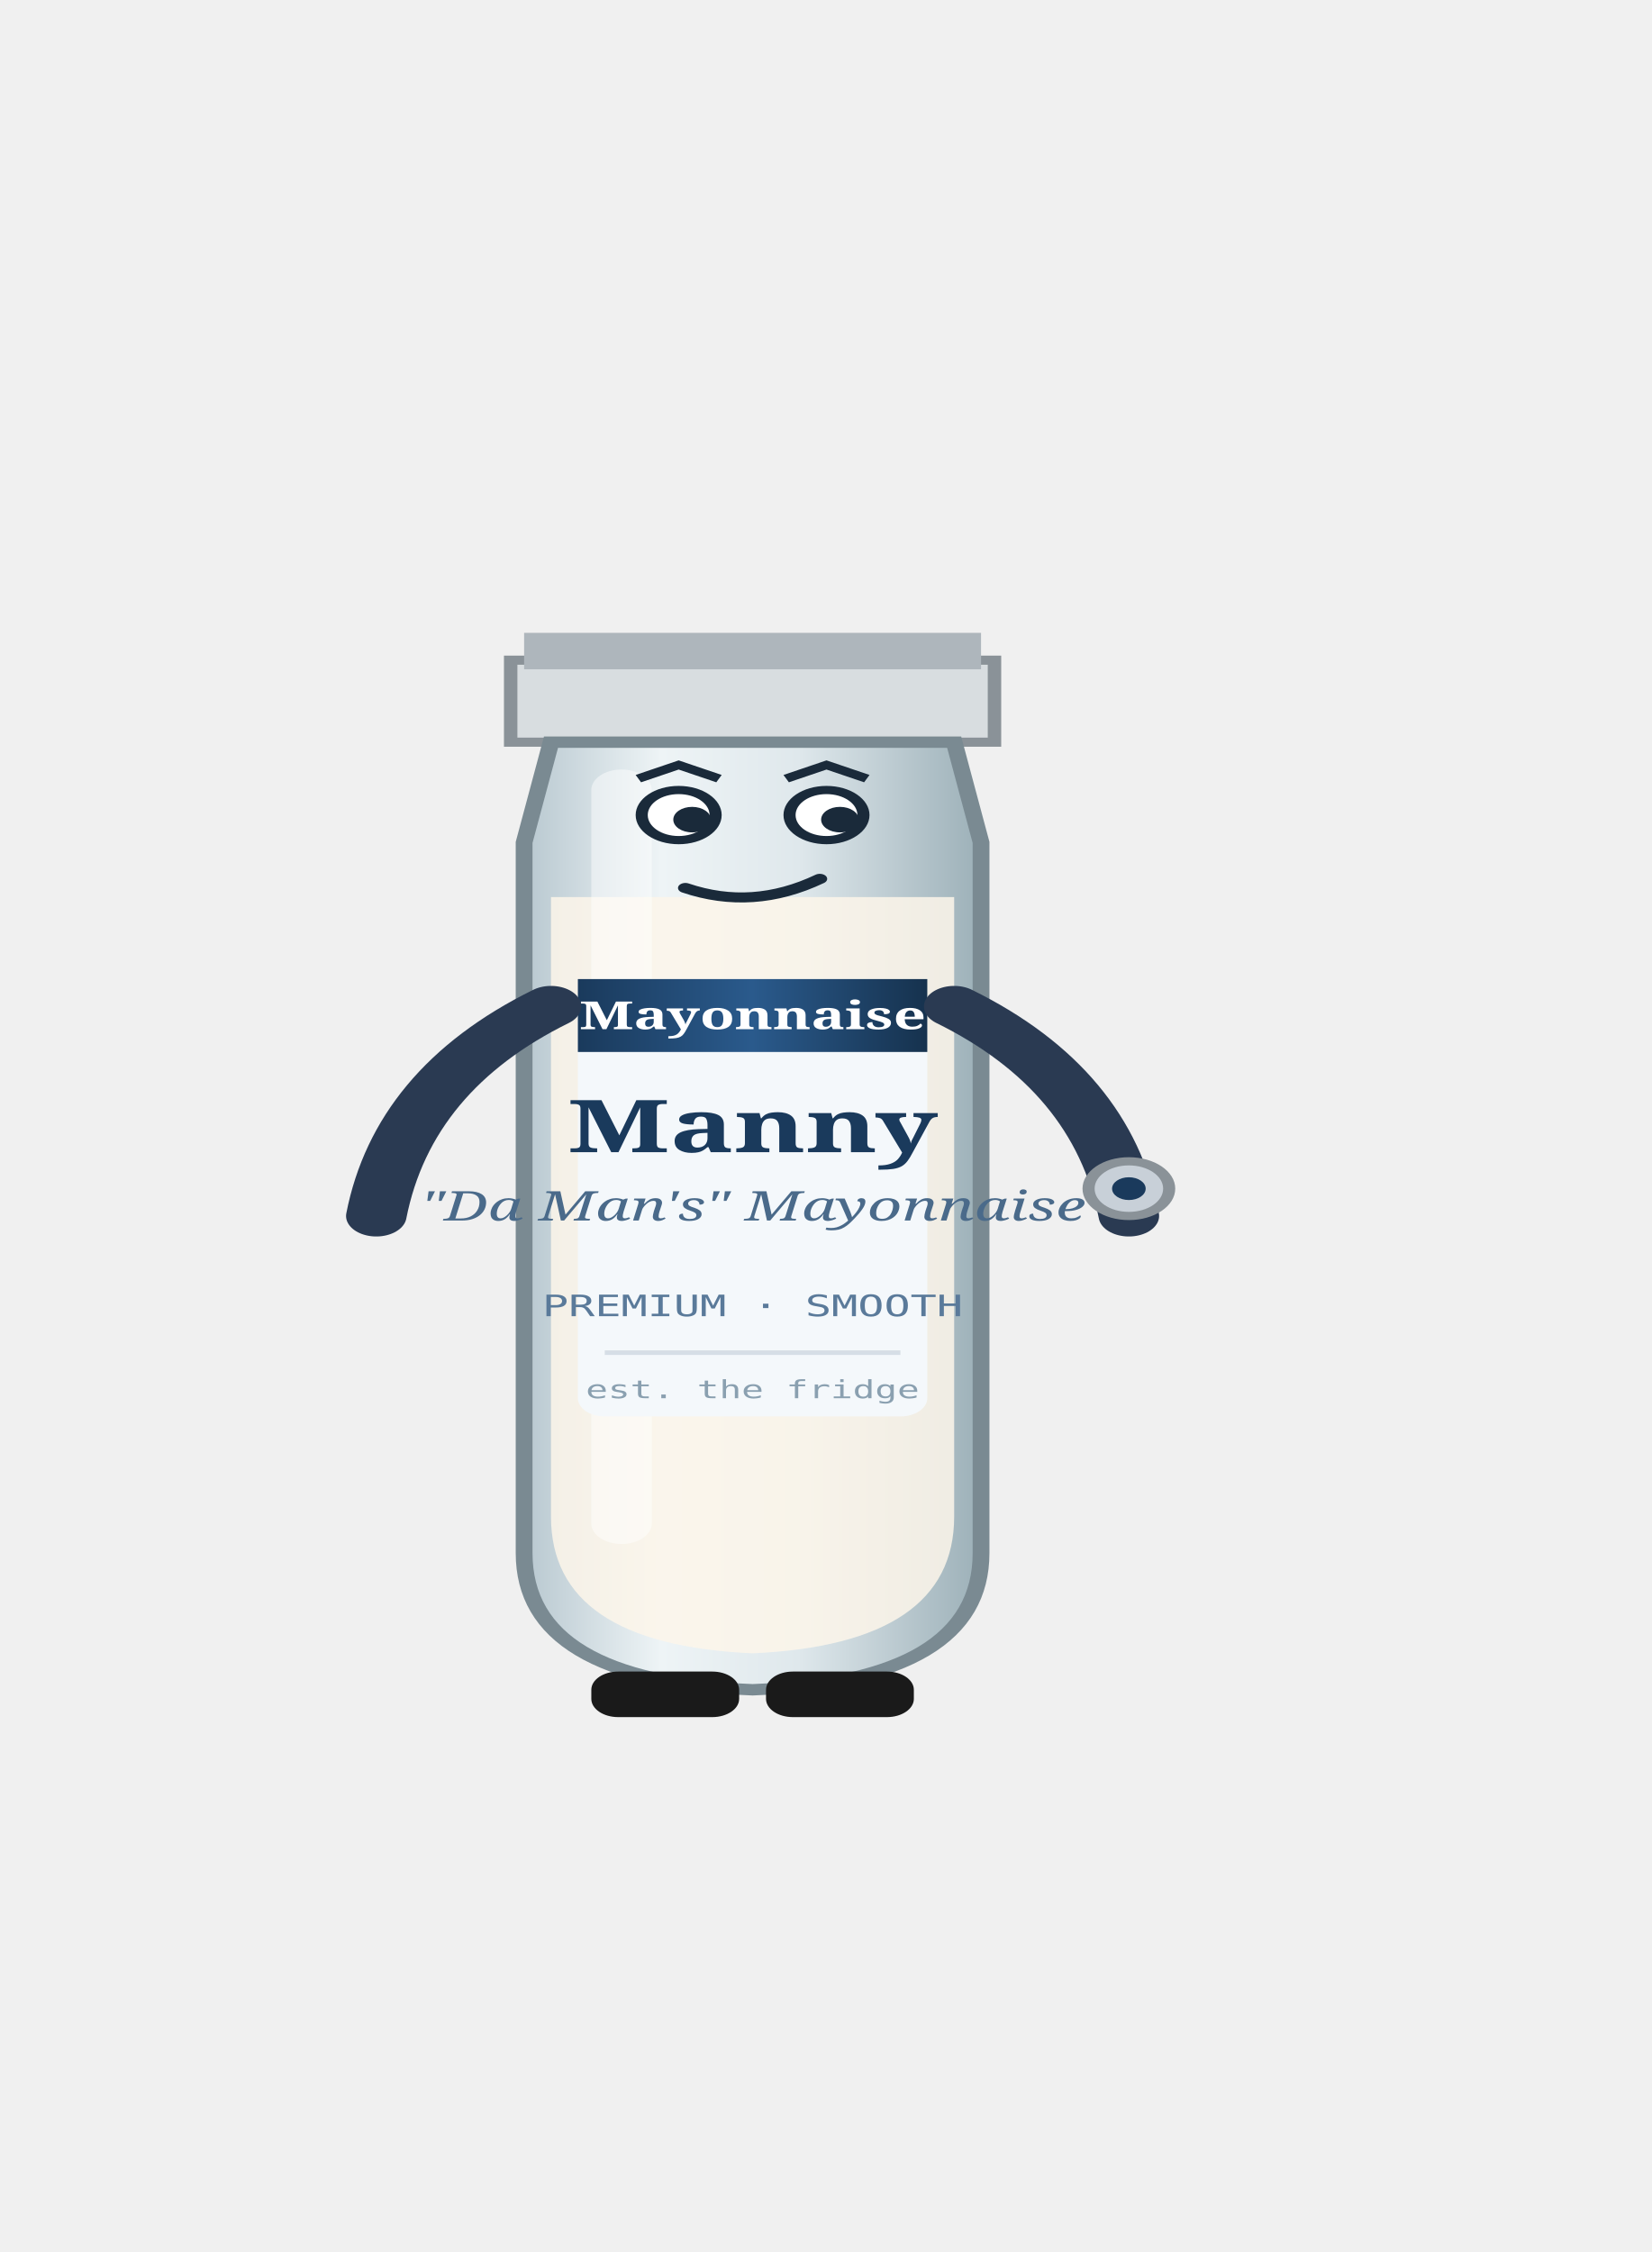
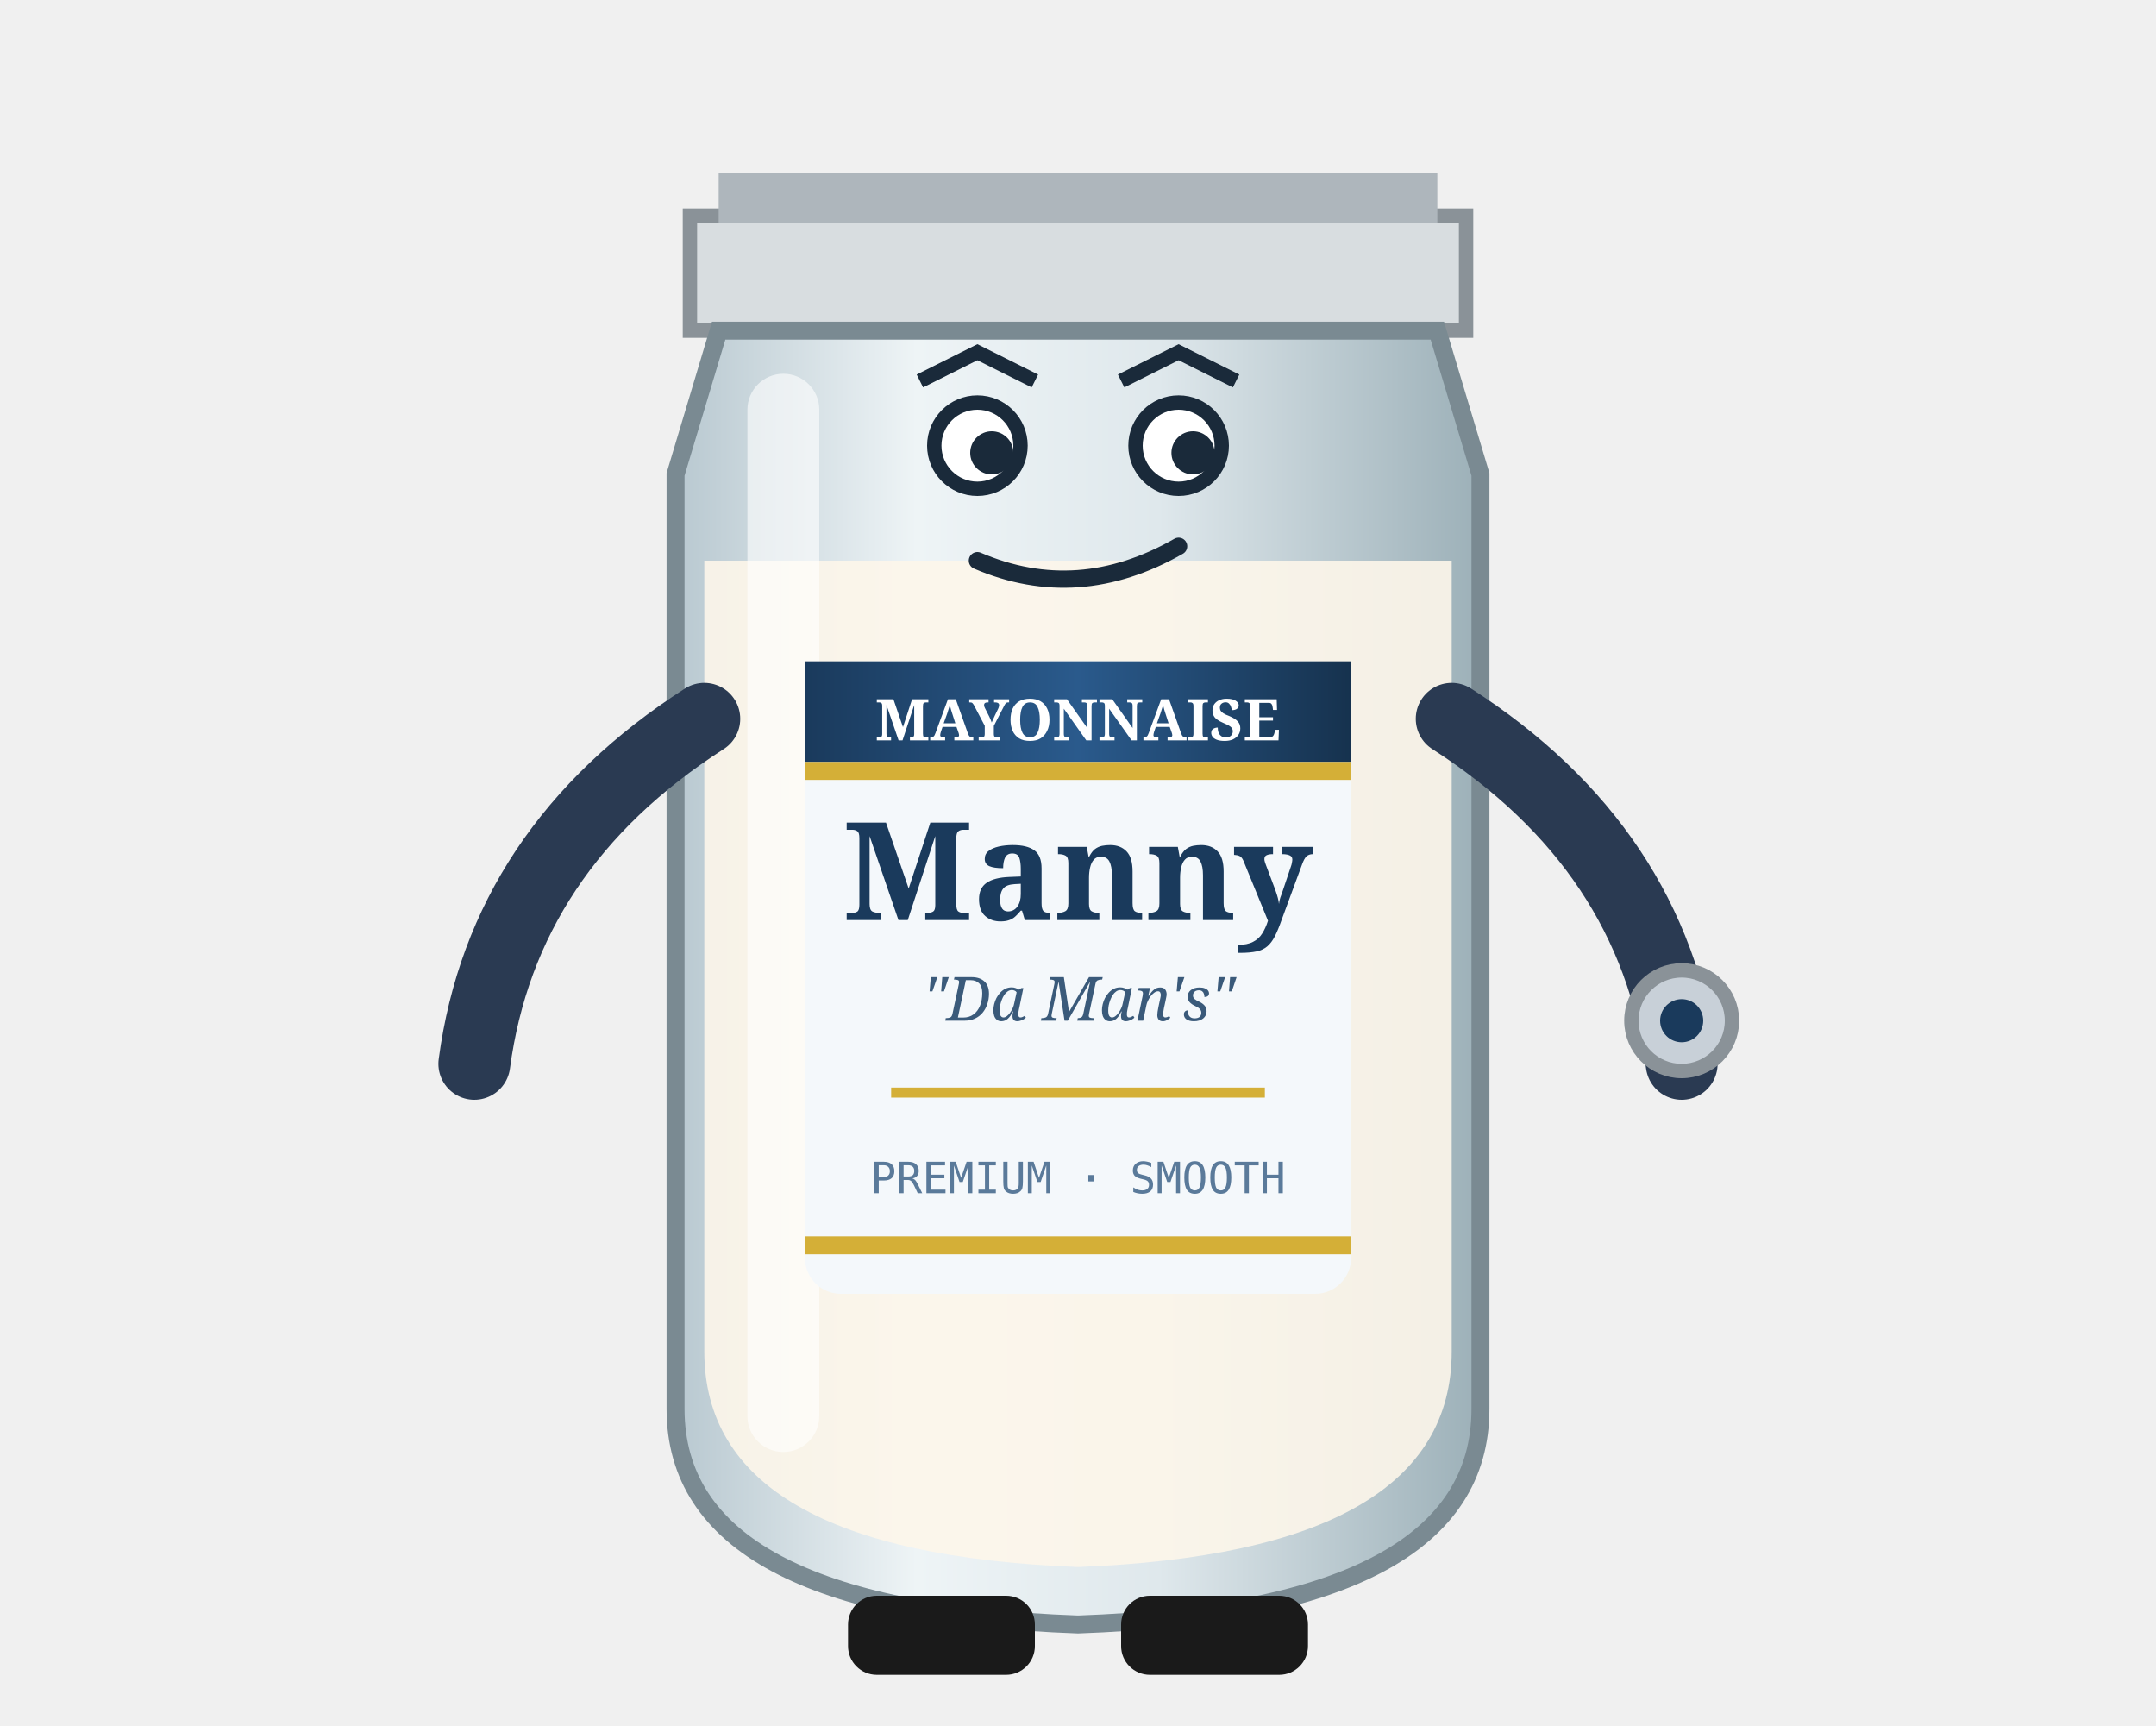
- <svg xmlns="http://www.w3.org/2000/svg" viewBox="0 0 290 250" width="220" height="300">
+ <svg xmlns="http://www.w3.org/2000/svg" viewBox="0 0 300 240" width="300" height="240">
  <defs>
    <linearGradient id="mayoGlass" x1="0" y1="0" x2="1" y2="0">
      <stop offset="0" stop-color="#b8c8d0" />
      <stop offset="0.3" stop-color="#eef4f6" />
      <stop offset="0.6" stop-color="#dfe8ec" />
      <stop offset="1" stop-color="#9cb0b8" />
    </linearGradient>
    <linearGradient id="mayoBlue" x1="0" y1="0" x2="1" y2="0">
      <stop offset="0" stop-color="#1a3a5c" />
      <stop offset="0.5" stop-color="#2a5a8c" />
      <stop offset="1" stop-color="#16324e" />
    </linearGradient>
  </defs>
-   <g transform="scale(1.18,0.80) translate(2,20)">
-     <path d="M74 34 L146 34 L146 52 L74 52 Z" fill="#d8dde0" stroke="#8a9298" stroke-width="2" />
-     <path d="M76 28 L144 28 L144 36 L76 36 Z" fill="#aeb6bc" />
-     <path d="M80 52 L140 52 L144 74 L144 230 Q144 258 110 260 Q76 258 76 230 L76 74 Z" fill="url(#mayoGlass)" stroke="#7a8a92" stroke-width="2.5" />
-     <path d="M80 86 L140 86 L140 222 Q140 250 110 252 Q80 250 80 222 L80 86 Z" fill="#fdf6ea" opacity=".85" />
-     <rect x="86" y="58" width="9" height="170" rx="4.5" fill="#ffffff77" />
-     <g id="mayoLabel">
-       <rect x="84" y="104" width="52" height="96" rx="4" fill="#f4f8fb" />
-       <rect x="84" y="104" width="52" height="16" fill="url(#mayoBlue)" />
-       <text x="110" y="115" text-anchor="middle" font-family="serif" font-size="8.5" font-weight="bold" fill="#fff">Mayonnaise</text>
-       <text x="110" y="142" text-anchor="middle" font-family="serif" font-size="16" font-weight="bold" fill="#1a3a5c">Manny</text>
-       <text x="110" y="157" text-anchor="middle" font-family="serif" font-size="9" font-style="italic" fill="#4a6a8a">"Da Man's" Mayonnaise</text>
-       <text x="110" y="178" text-anchor="middle" font-family="monospace" font-size="6.5" fill="#5a7a9a">PREMIUM · SMOOTH</text>
-       <path d="M88 186 L132 186" stroke="#1a3a5c22" stroke-width="1" />
-       <text x="110" y="196" text-anchor="middle" font-family="monospace" font-size="5.5" fill="#8aa0b0">est. the fridge</text>
-     </g>
-     <g id="mayoEyes">
-       <circle cx="99" cy="68" r="5.5" fill="#fff" stroke="#1a2a3a" stroke-width="1.8" />
-       <circle cx="121" cy="68" r="5.5" fill="#fff" stroke="#1a2a3a" stroke-width="1.8" />
-       <circle cx="101" cy="69" r="2.8" fill="#1a2a3a" />
-       <circle cx="123" cy="69" r="2.8" fill="#1a2a3a" />
-       <path d="M93 60 L99 57 L105 60" stroke="#1a2a3a" stroke-width="1.8" fill="none" />
-       <path d="M115 60 L121 57 L127 60" stroke="#1a2a3a" stroke-width="1.8" fill="none" />
-     </g>
-     <g id="mayoMouth">
-       <path d="M100 84 Q110 89 120 82" stroke="#1a2a3a" stroke-width="2.2" fill="none" stroke-linecap="round" />
-     </g>
-     <g id="mayoArmL">
-       <path d="M80 110 Q58 126 54 156" stroke="#2a3a52" stroke-width="9" stroke-linecap="round" fill="none" />
-     </g>
-     <g id="mayoArmR">
-       <path d="M140 110 Q162 126 166 156" stroke="#2a3a52" stroke-width="9" stroke-linecap="round" fill="none" />
-     </g>
-     <g id="mayoWatch">
-       <circle cx="166" cy="150" r="6" fill="#c8d0d8" stroke="#8a9298" stroke-width="1.8" />
-       <circle cx="166" cy="150" r="2.5" fill="#1a3a5c" />
-     </g>
-     <rect x="86" y="256" width="22" height="10" rx="4" fill="#1a1a1a" />
-     <rect x="112" y="256" width="22" height="10" rx="4" fill="#1a1a1a" />
+   <path d="M96 30 L204 30 L204 46 L96 46 Z" fill="#d8dde0" stroke="#8a9298" stroke-width="2" />
+   <path d="M100 24 L200 24 L200 31 L100 31 Z" fill="#aeb6bc" />
+   <path d="M100 46 L200 46 L206 66 L206 196 Q206 224 150 226 Q94 224 94 196 L94 66 Z" fill="url(#mayoGlass)" stroke="#7a8a92" stroke-width="2.5" />
+   <path d="M98 78 L202 78 L202 188 Q202 216 150 218 Q98 216 98 188 L98 78 Z" fill="#fdf6ea" opacity=".9" />
+   <rect x="104" y="52" width="10" height="150" rx="5" fill="#ffffff99" />
+   <g id="mayoEyes">
+     <circle cx="136" cy="62" r="6" fill="#fff" stroke="#1a2a3a" stroke-width="2" />
+     <circle cx="164" cy="62" r="6" fill="#fff" stroke="#1a2a3a" stroke-width="2" />
+     <circle cx="138" cy="63" r="3" fill="#1a2a3a" />
+     <circle cx="166" cy="63" r="3" fill="#1a2a3a" />
+     <path d="M128 53 L136 49 L144 53" stroke="#1a2a3a" stroke-width="2" fill="none" />
+     <path d="M156 53 L164 49 L172 53" stroke="#1a2a3a" stroke-width="2" fill="none" />
  </g>
+   <g id="mayoMouth">
+     <path d="M136 78 Q150 84 164 76" stroke="#1a2a3a" stroke-width="2.4" fill="none" stroke-linecap="round" />
+   </g>
+   <g id="mayoLabel">
+     <rect x="112" y="92" width="76" height="88" rx="5" fill="#f4f8fb" />
+     <rect x="112" y="92" width="76" height="14" fill="url(#mayoBlue)" />
+     <rect x="112" y="106" width="76" height="2.5" fill="#d4af37" />
+     <rect x="112" y="172" width="76" height="2.5" fill="#d4af37" />
+     <text x="150" y="103" text-anchor="middle" font-family="serif" font-size="8" font-weight="bold" fill="#fff">MAYONNAISE</text>
+     <text x="150" y="128" text-anchor="middle" font-family="serif" font-size="19" font-weight="bold" fill="#1a3a5c">Manny</text>
+     <text x="150" y="142" text-anchor="middle" font-family="serif" font-size="8.5" font-style="italic" fill="#3a5a7a">"Da Man's"</text>
+     <path d="M124 152 L176 152" stroke="#d4af37" stroke-width="1.4" />
+     <text x="150" y="166" text-anchor="middle" font-family="monospace" font-size="6" fill="#5a7a9a">PREMIUM · SMOOTH</text>
+   </g>
+   <g id="mayoArmL">
+     <path d="M98 100 Q70 118 66 148" stroke="#2a3a52" stroke-width="10" stroke-linecap="round" fill="none" />
+   </g>
+   <g id="mayoArmR">
+     <path d="M202 100 Q230 118 234 148" stroke="#2a3a52" stroke-width="10" stroke-linecap="round" fill="none" />
+   </g>
+   <g id="mayoWatch">
+     <circle cx="234" cy="142" r="7" fill="#c8d0d8" stroke="#8a9298" stroke-width="2" />
+     <circle cx="234" cy="142" r="3" fill="#1a3a5c" />
+   </g>
+   <rect x="118" y="222" width="26" height="11" rx="4" fill="#1a1a1a" />
+   <rect x="156" y="222" width="26" height="11" rx="4" fill="#1a1a1a" />
</svg>
